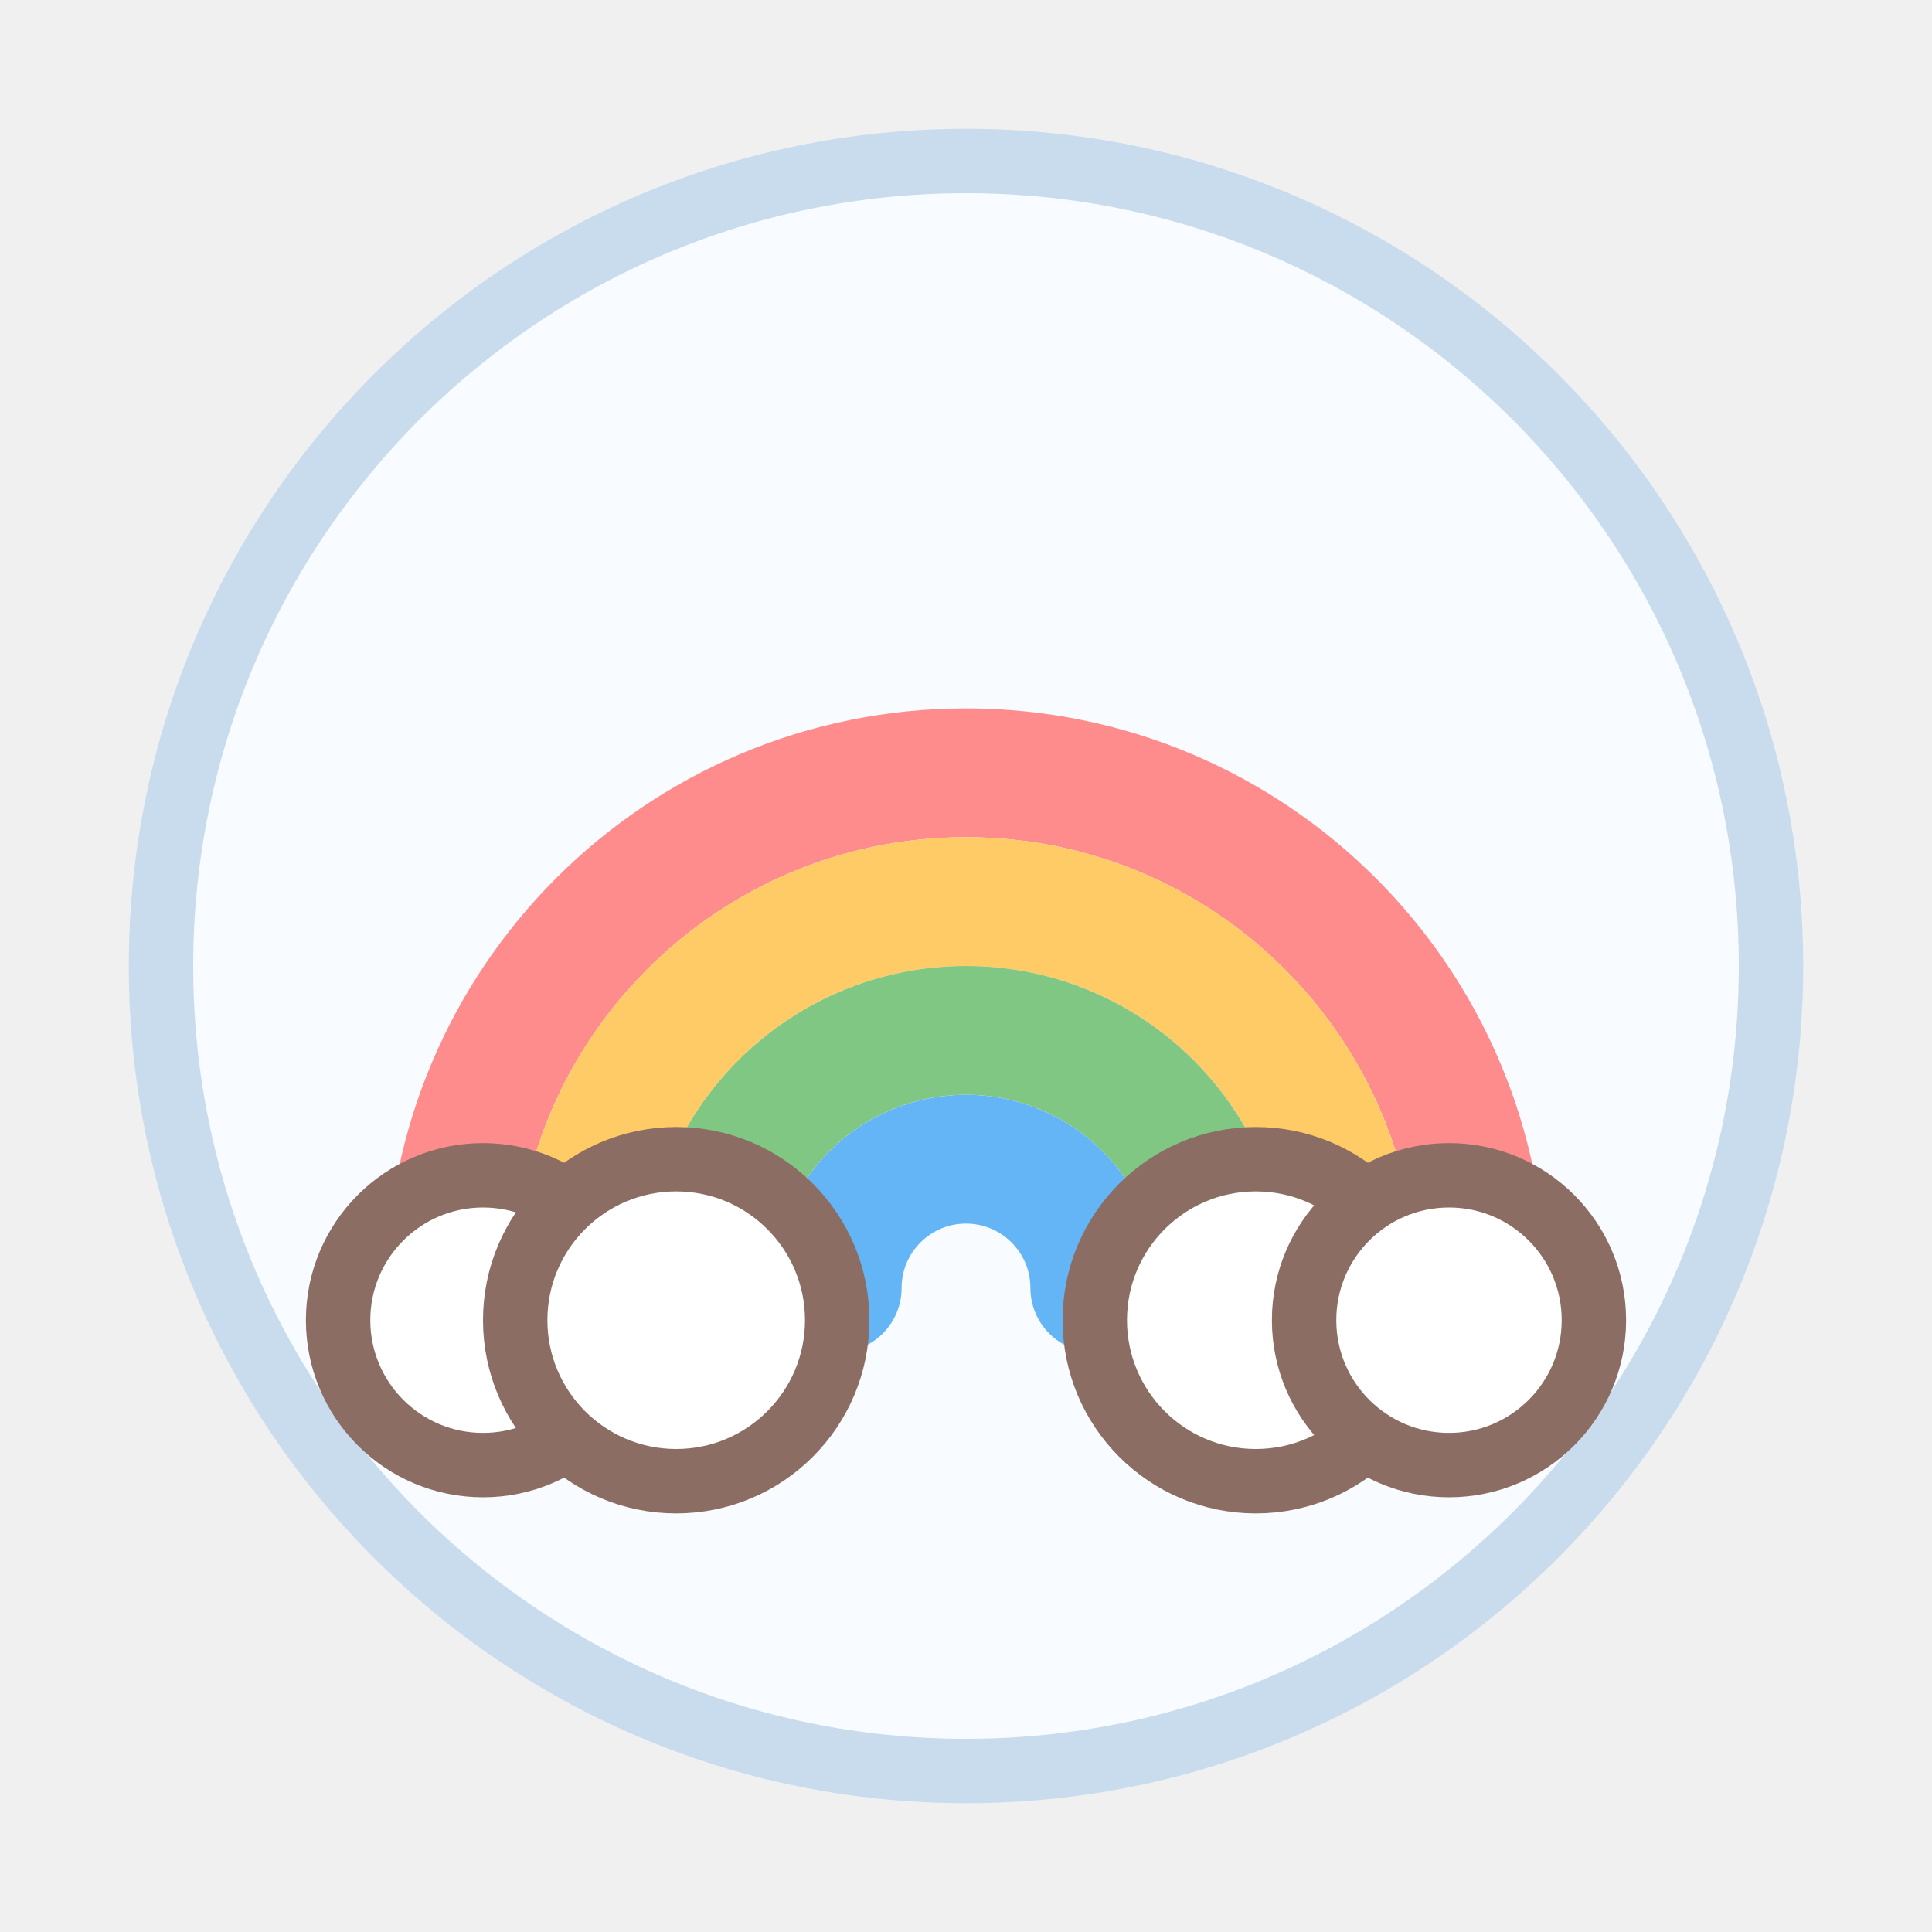
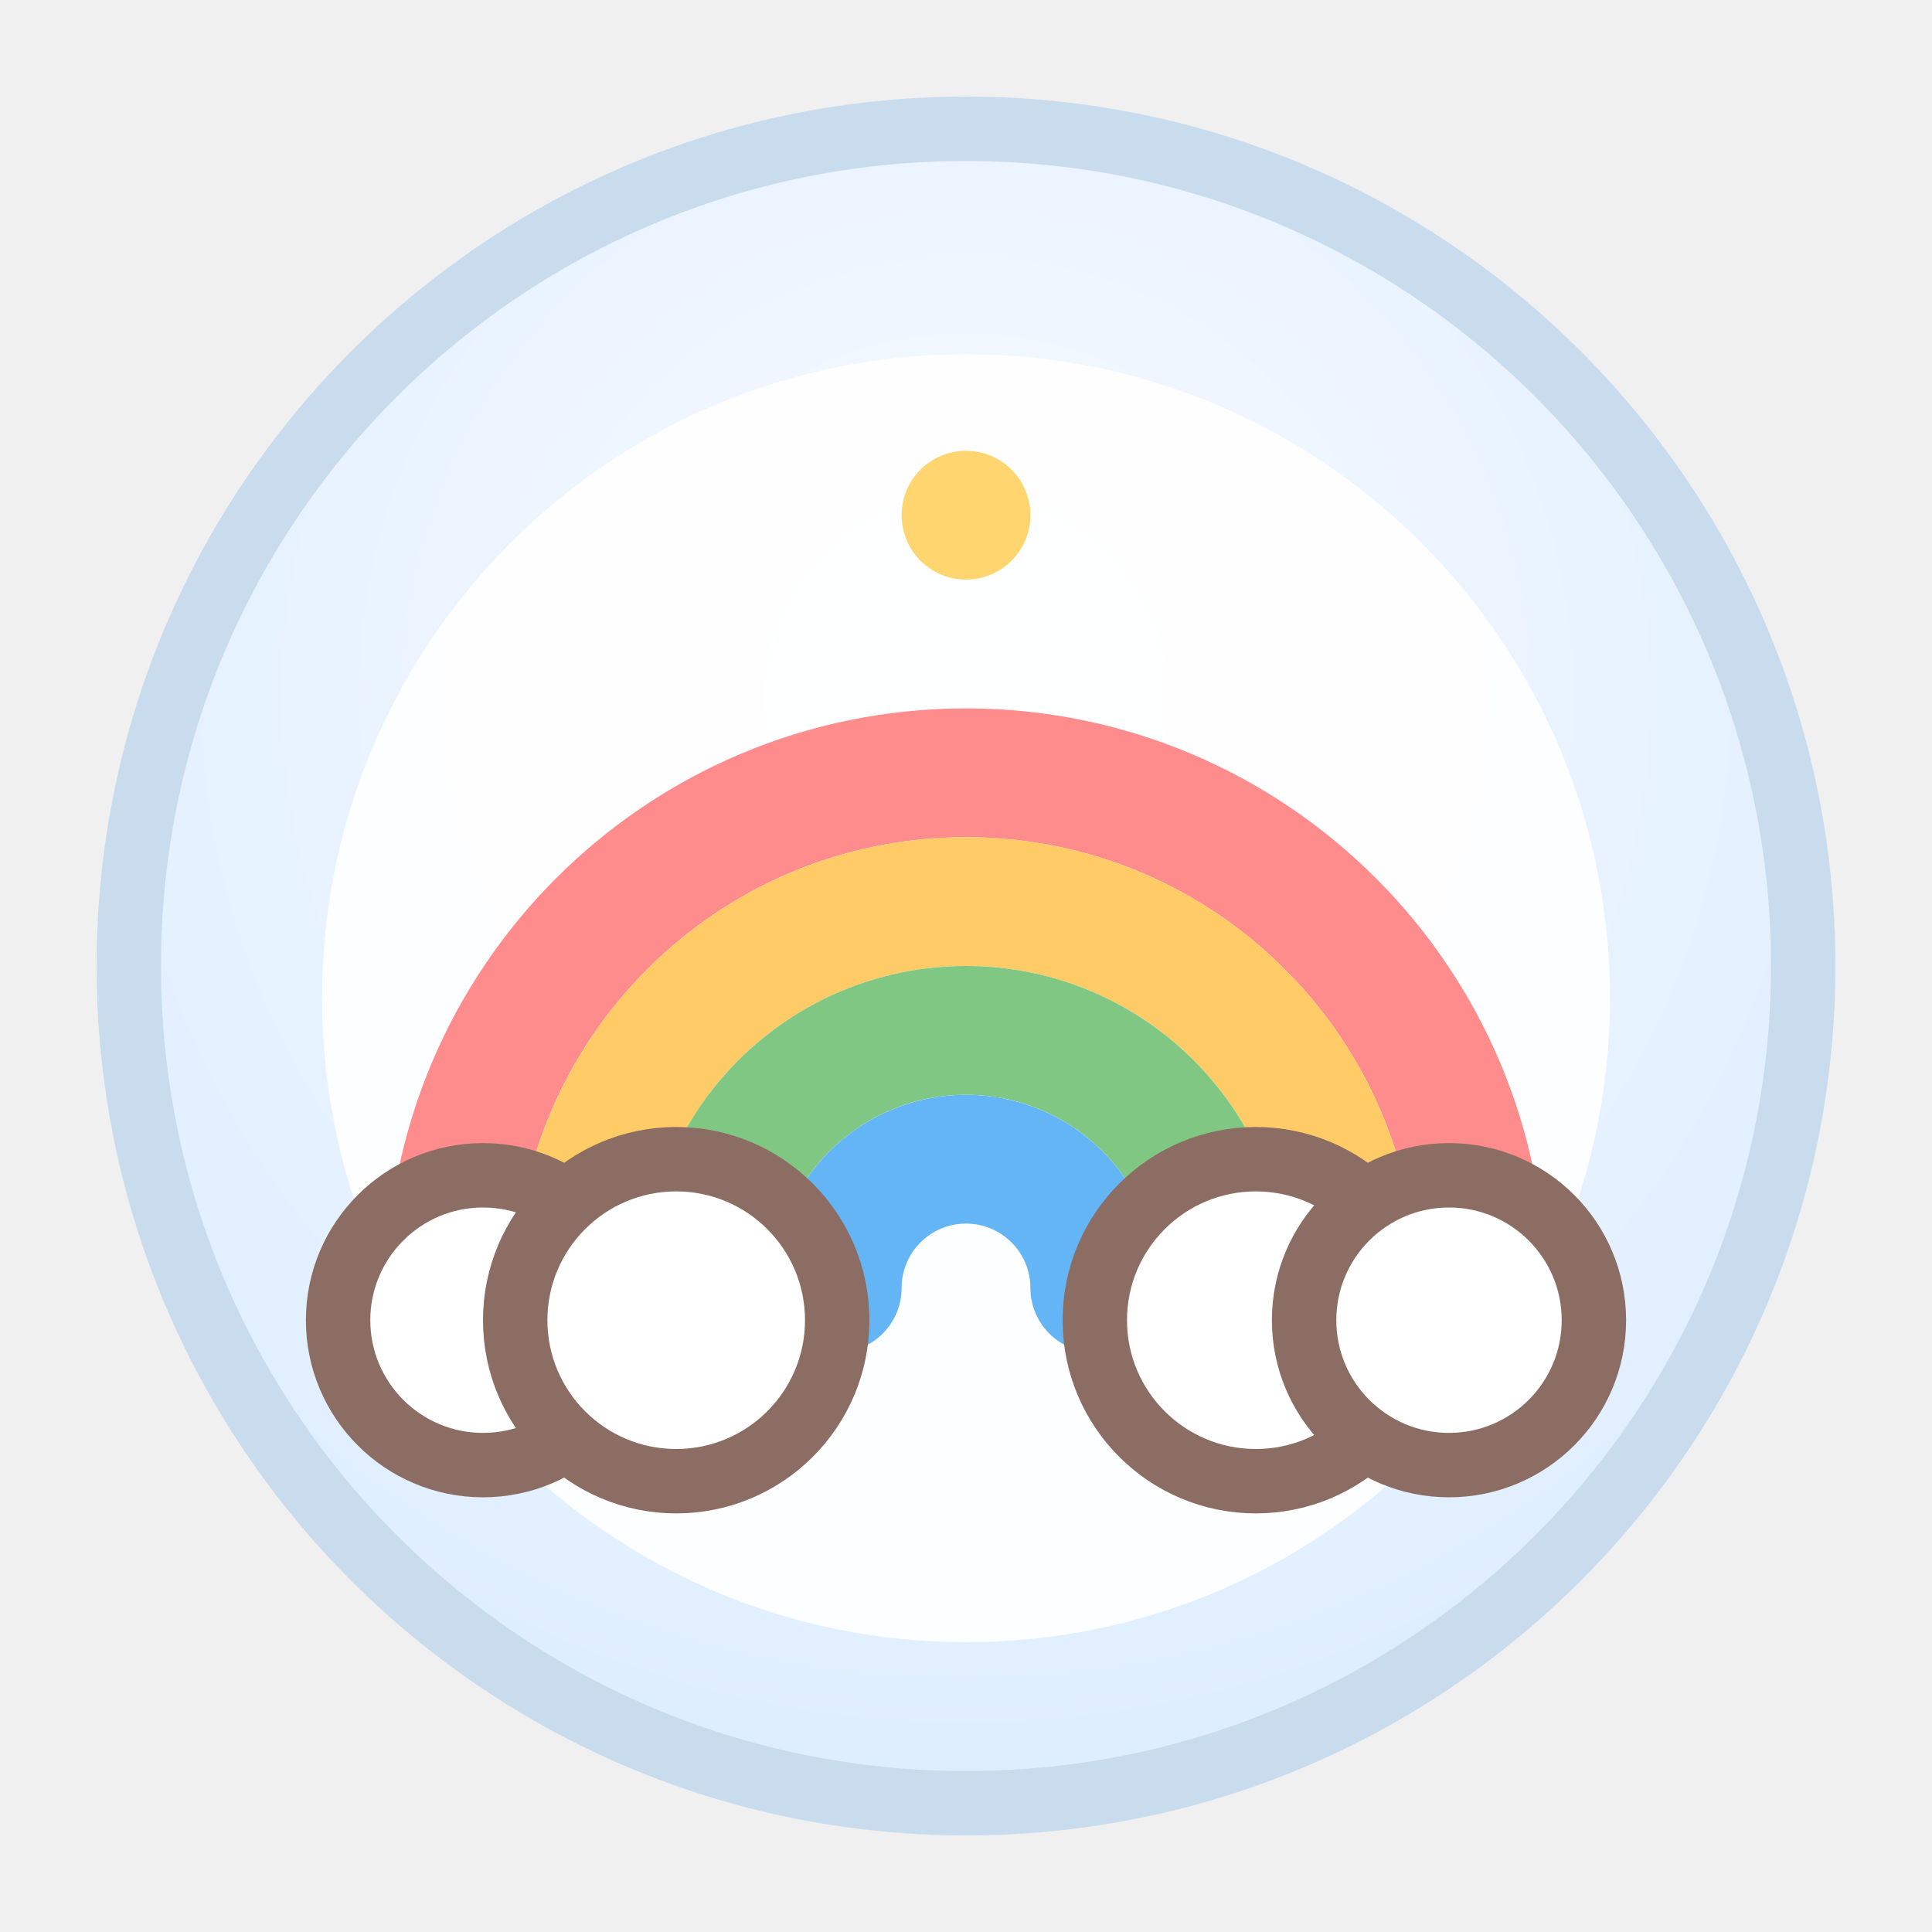
<svg xmlns="http://www.w3.org/2000/svg" viewBox="0 0 120 120">
-   <circle cx="60" cy="60" r="50" fill="#f8fbff" stroke="#c9dcee" stroke-width="4" />
-   <path d="M28 80 A32 32 0 0 1 92 80" fill="none" stroke="#ff8c8c" stroke-width="8" stroke-linecap="round" />
-   <path d="M36 80 A24 24 0 0 1 84 80" fill="none" stroke="#ffcb66" stroke-width="8" stroke-linecap="round" />
-   <path d="M44 80 A16 16 0 0 1 76 80" fill="none" stroke="#81c784" stroke-width="8" stroke-linecap="round" />
-   <path d="M52 80 A8 8 0 0 1 68 80" fill="none" stroke="#64b5f6" stroke-width="8" stroke-linecap="round" />
+   <defs>
+     <radialGradient id="bg" cx="50%" cy="34%" r="62%">
+       <stop offset="0" stop-color="#f8fbff" />
+       <stop offset="1" stop-color="#dfeeff" />
+     </radialGradient>
+   </defs>
+   <circle cx="60" cy="60" r="52" fill="url(#bg)" stroke="#c9dcee" stroke-width="4" />
+   <circle cx="60" cy="62" r="40" fill="#fff" opacity=".92" />
+   <path d="M28 80A32 32 0 0 1 92 80" fill="none" stroke="#ff8c8c" stroke-width="8" stroke-linecap="round" />
+   <path d="M36 80A24 24 0 0 1 84 80" fill="none" stroke="#ffcb66" stroke-width="8" stroke-linecap="round" />
+   <path d="M44 80A16 16 0 0 1 76 80" fill="none" stroke="#81c784" stroke-width="8" stroke-linecap="round" />
+   <path d="M52 80A8 8 0 0 1 68 80" fill="none" stroke="#64b5f6" stroke-width="8" stroke-linecap="round" />
  <circle cx="30" cy="82" r="9" fill="#fff" stroke="#8c6d63" stroke-width="4" />
  <circle cx="42" cy="82" r="10" fill="#fff" stroke="#8c6d63" stroke-width="4" />
  <circle cx="78" cy="82" r="10" fill="#fff" stroke="#8c6d63" stroke-width="4" />
  <circle cx="90" cy="82" r="9" fill="#fff" stroke="#8c6d63" stroke-width="4" />
+   <circle cx="60" cy="32" r="4" fill="#ffd56f" />
</svg>
